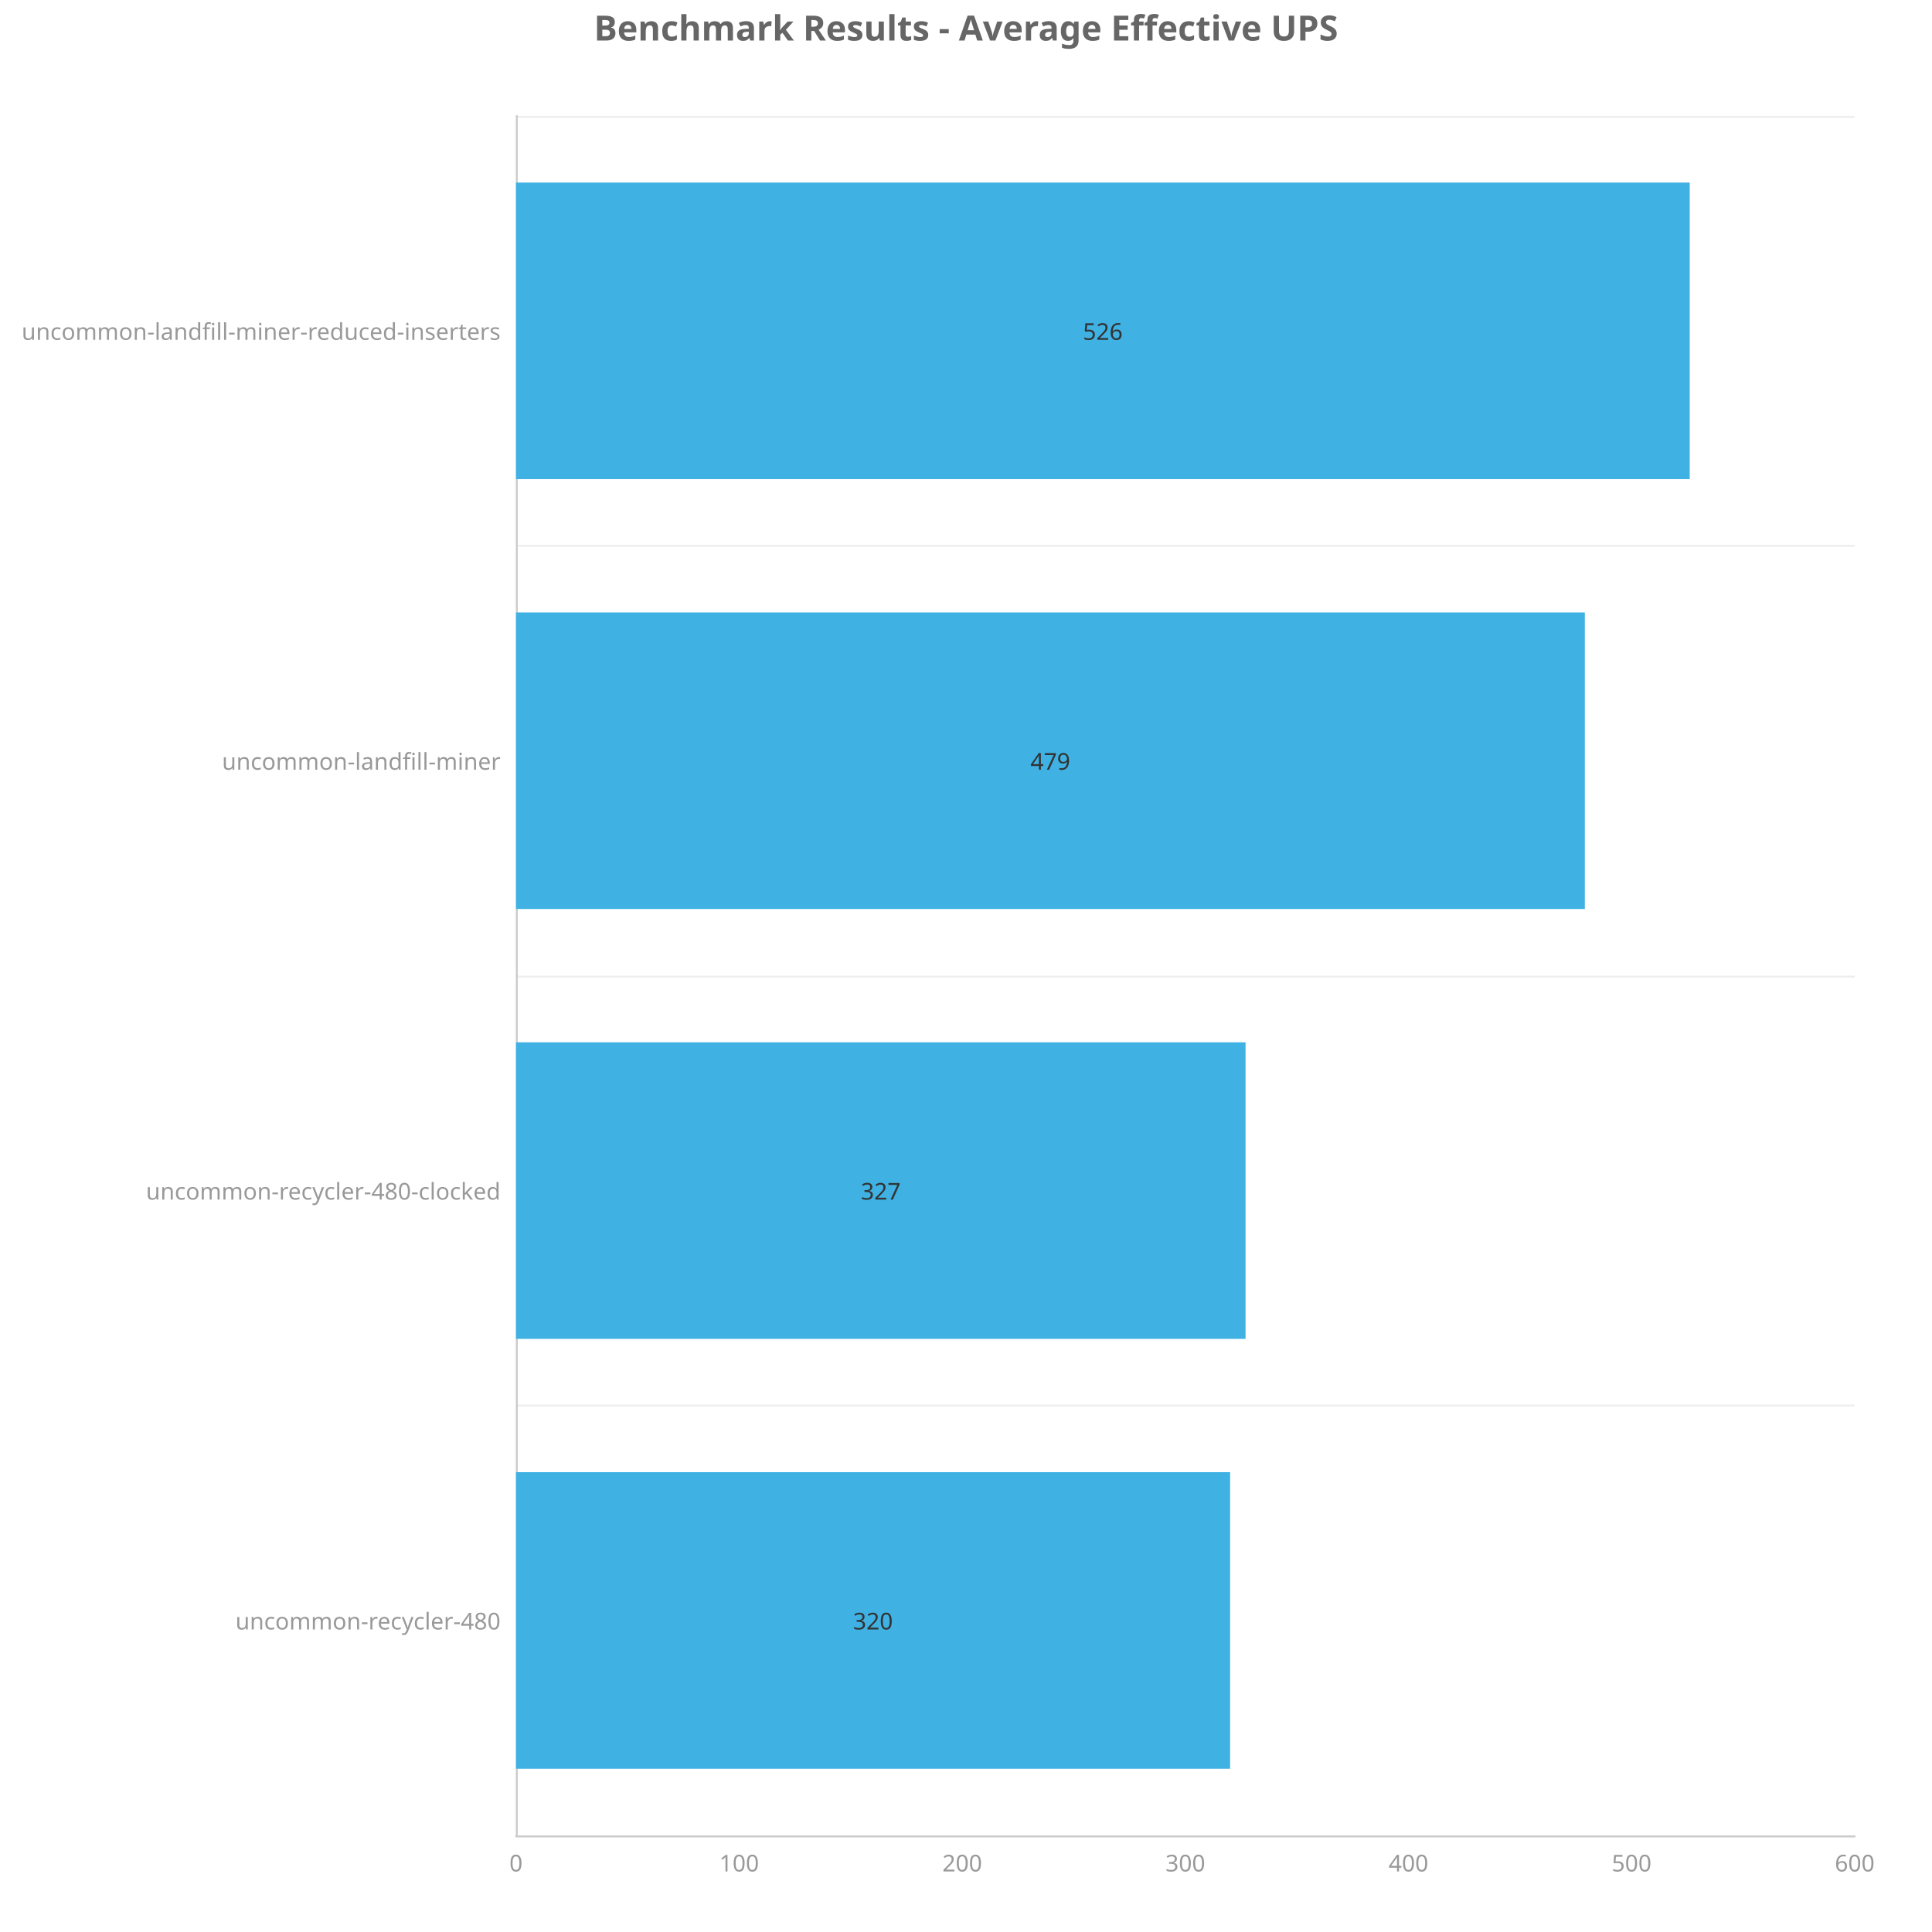
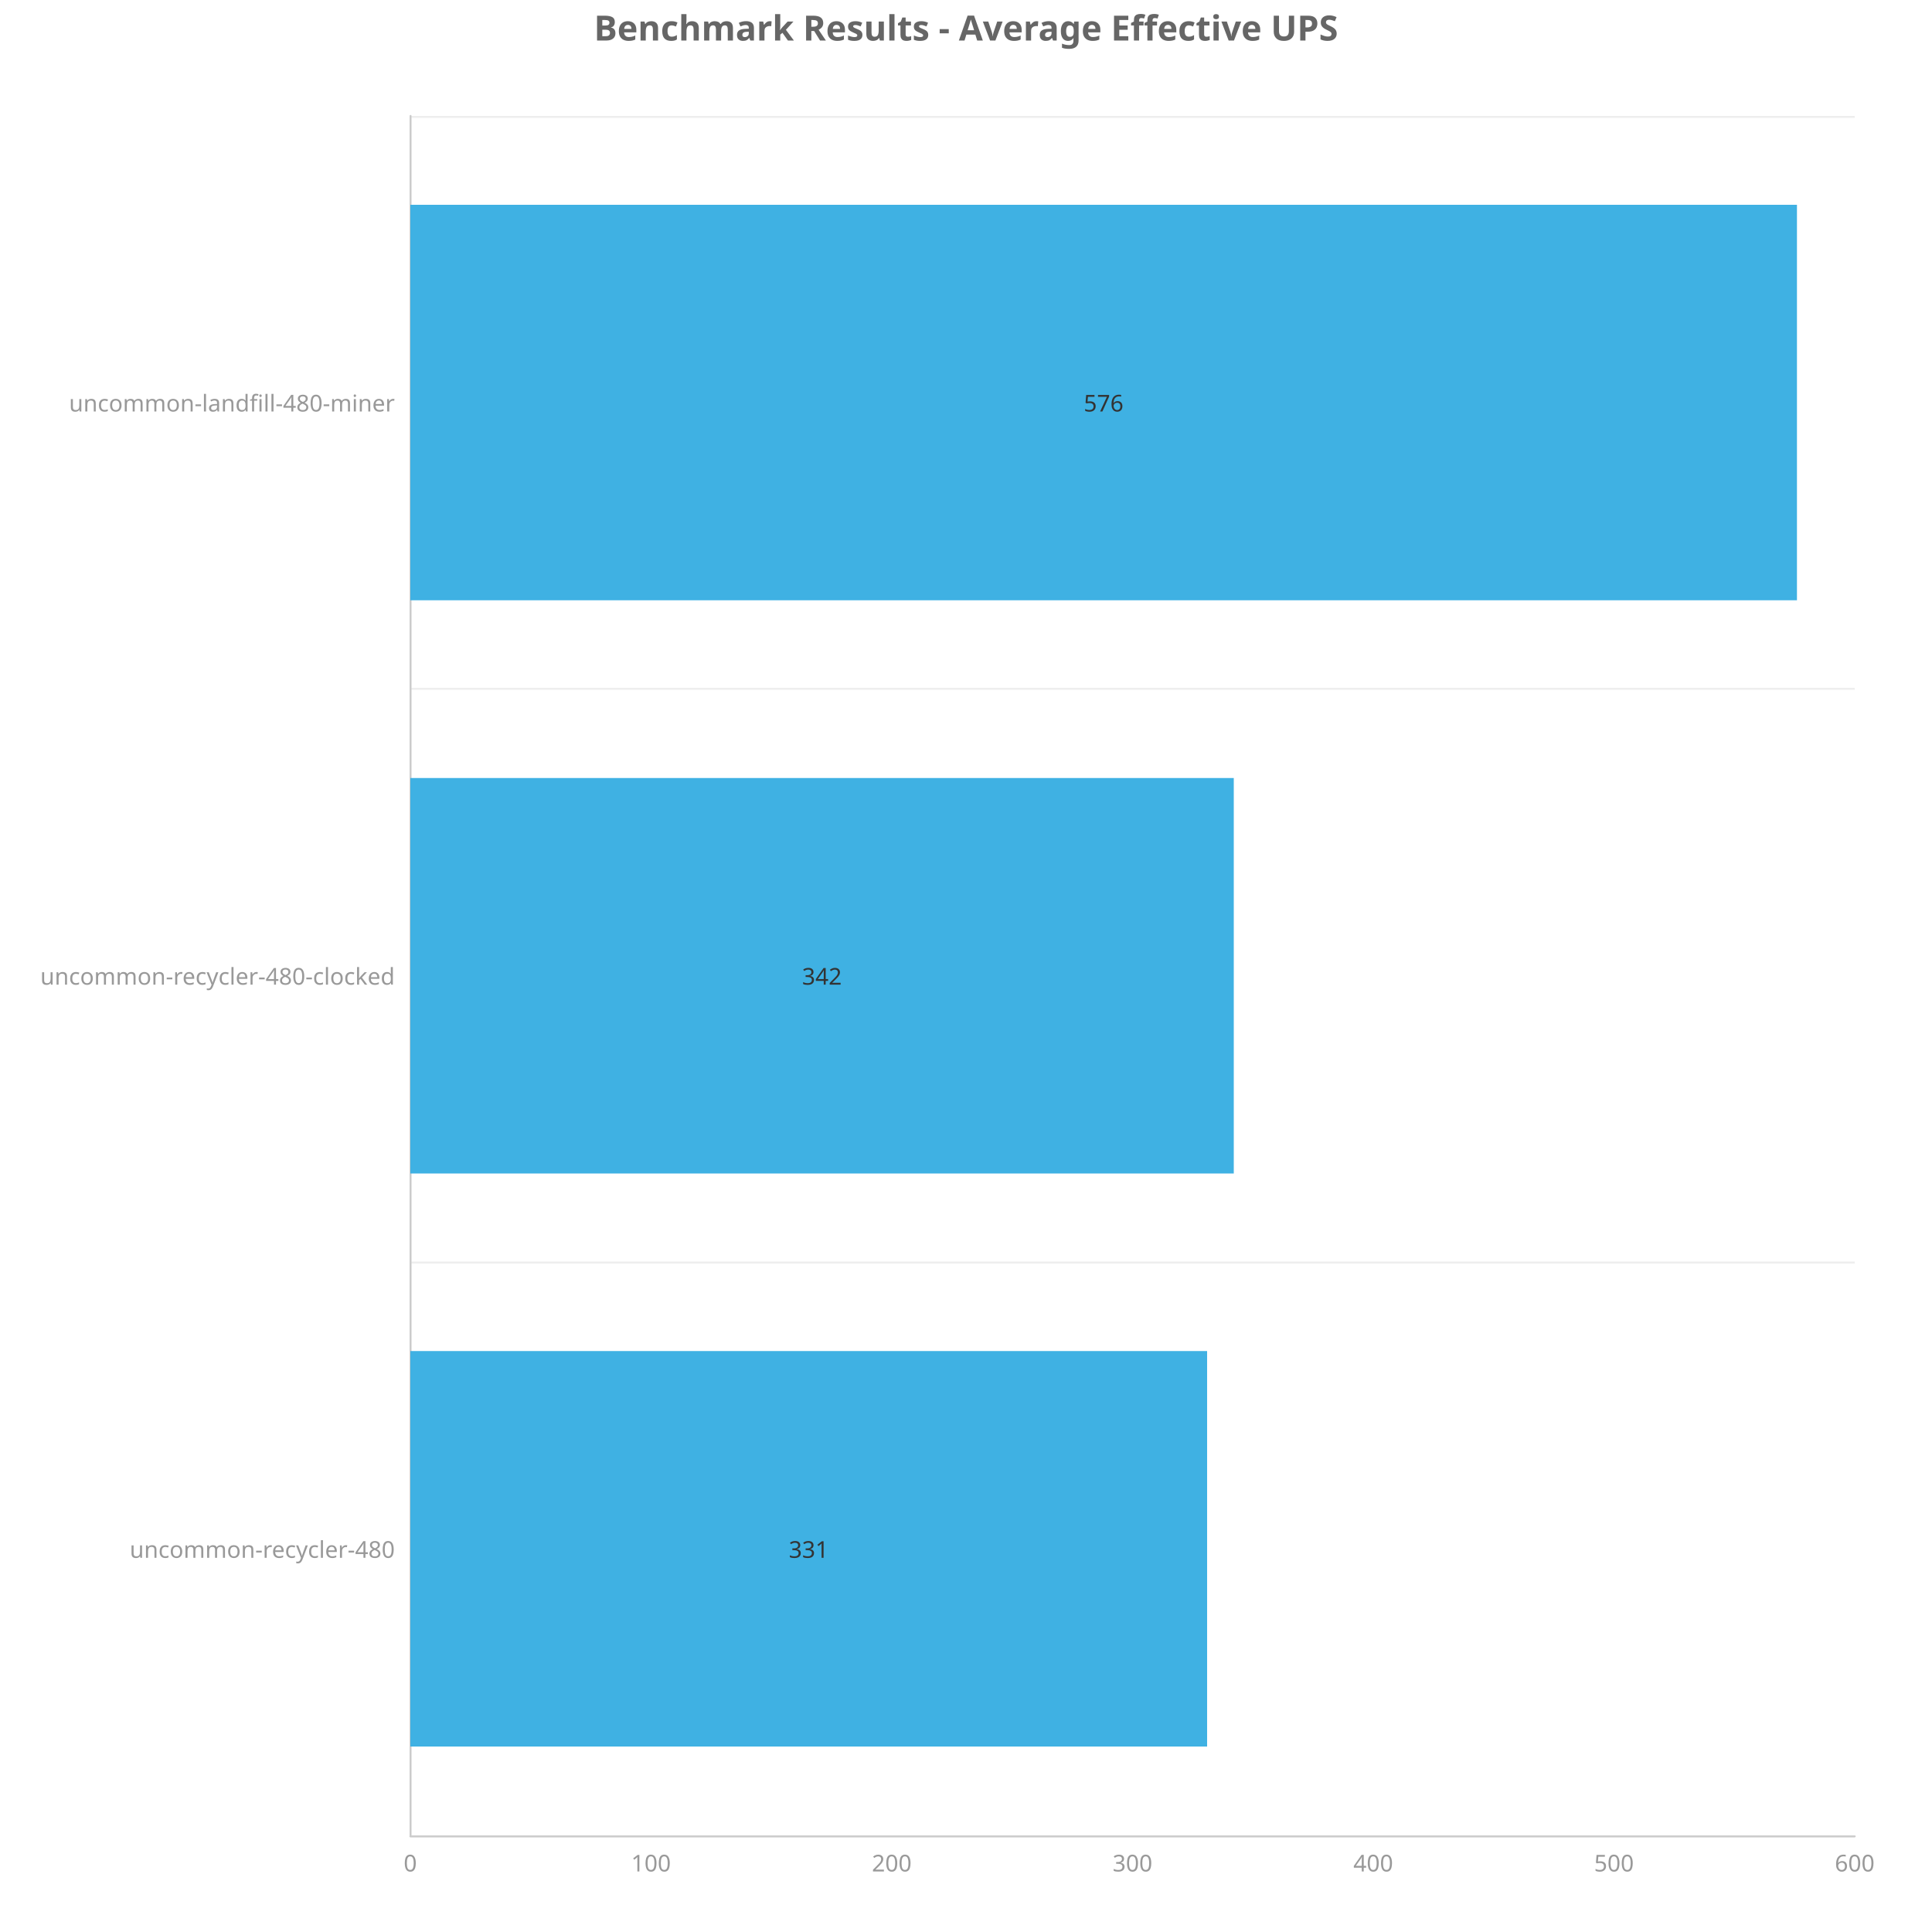
<svg xmlns="http://www.w3.org/2000/svg" width="1000" height="1000" version="1.1" baseProfile="full" viewBox="0 0 1000 1000">
  <rect width="1000" height="1000" x="0" y="0" fill="rgb(252,252,252)" fill-opacity="0" />
-   <path d="M267.1 950.5L960 950.5" fill="transparent" stroke="#eeeeee" class="zr0-cls-0" />
-   <path d="M267.1 727.5L960 727.5" fill="transparent" stroke="#eeeeee" class="zr0-cls-0" />
-   <path d="M267.1 505.5L960 505.5" fill="transparent" stroke="#eeeeee" class="zr0-cls-0" />
-   <path d="M267.1 282.5L960 282.5" fill="transparent" stroke="#eeeeee" class="zr0-cls-0" />
-   <path d="M267.1 60.5L960 60.5" fill="transparent" stroke="#eeeeee" class="zr0-cls-0" />
-   <path d="M267.5 950L267.5 60" fill="transparent" stroke="#cccccc" stroke-linecap="round" class="zr0-cls-0" />
-   <path d="M267.1 950.5L960 950.5" fill="transparent" stroke="#cccccc" stroke-linecap="round" class="zr0-cls-0" />
-   <text dominant-baseline="central" text-anchor="end" style="font-size:12px;font-family:sans-serif;" transform="translate(259.08 838.75)" fill="#999999">uncommon-recycler-480</text>
-   <text dominant-baseline="central" text-anchor="end" style="font-size:12px;font-family:sans-serif;" transform="translate(259.08 616.25)" fill="#999999">uncommon-recycler-480-clocked</text>
-   <text dominant-baseline="central" text-anchor="end" style="font-size:12px;font-family:sans-serif;" transform="translate(259.08 393.75)" fill="#999999">uncommon-landfill-miner</text>
-   <text dominant-baseline="central" text-anchor="end" style="font-size:12px;font-family:sans-serif;" transform="translate(259.08 171.25)" fill="#999999">uncommon-landfill-miner-reduced-inserters</text>
-   <text dominant-baseline="central" text-anchor="middle" style="font-size:12px;font-family:sans-serif;" y="6" transform="translate(267.08 958)" fill="#999999">0</text>
-   <text dominant-baseline="central" text-anchor="middle" style="font-size:12px;font-family:sans-serif;" y="6" transform="translate(382.5667 958)" fill="#999999">100</text>
-   <text dominant-baseline="central" text-anchor="middle" style="font-size:12px;font-family:sans-serif;" y="6" transform="translate(498.0533 958)" fill="#999999">200</text>
-   <text dominant-baseline="central" text-anchor="middle" style="font-size:12px;font-family:sans-serif;" y="6" transform="translate(613.54 958)" fill="#999999">300</text>
-   <text dominant-baseline="central" text-anchor="middle" style="font-size:12px;font-family:sans-serif;" y="6" transform="translate(729.0267 958)" fill="#999999">400</text>
-   <text dominant-baseline="central" text-anchor="middle" style="font-size:12px;font-family:sans-serif;" y="6" transform="translate(844.5133 958)" fill="#999999">500</text>
+   <path d="M212.4 950.5L960 950.5" fill="transparent" stroke="#eeeeee" class="zr0-cls-0" />
+   <path d="M212.4 653.5L960 653.5" fill="transparent" stroke="#eeeeee" class="zr0-cls-0" />
+   <path d="M212.4 356.5L960 356.5" fill="transparent" stroke="#eeeeee" class="zr0-cls-0" />
+   <path d="M212.4 60.5L960 60.5" fill="transparent" stroke="#eeeeee" class="zr0-cls-0" />
+   <path d="M212.5 950L212.5 60" fill="transparent" stroke="#cccccc" stroke-linecap="round" class="zr0-cls-0" />
+   <path d="M212.4 950.5L960 950.5" fill="transparent" stroke="#cccccc" stroke-linecap="round" class="zr0-cls-0" />
+   <text dominant-baseline="central" text-anchor="end" style="font-size:12px;font-family:sans-serif;" transform="translate(204.36 801.6667)" fill="#999999">uncommon-recycler-480</text>
+   <text dominant-baseline="central" text-anchor="end" style="font-size:12px;font-family:sans-serif;" transform="translate(204.36 505)" fill="#999999">uncommon-recycler-480-clocked</text>
+   <text dominant-baseline="central" text-anchor="end" style="font-size:12px;font-family:sans-serif;" transform="translate(204.36 208.3333)" fill="#999999">uncommon-landfill-480-miner</text>
+   <text dominant-baseline="central" text-anchor="middle" style="font-size:12px;font-family:sans-serif;" y="6" transform="translate(212.36 958)" fill="#999999">0</text>
+   <text dominant-baseline="central" text-anchor="middle" style="font-size:12px;font-family:sans-serif;" y="6" transform="translate(336.9667 958)" fill="#999999">100</text>
+   <text dominant-baseline="central" text-anchor="middle" style="font-size:12px;font-family:sans-serif;" y="6" transform="translate(461.5733 958)" fill="#999999">200</text>
+   <text dominant-baseline="central" text-anchor="middle" style="font-size:12px;font-family:sans-serif;" y="6" transform="translate(586.18 958)" fill="#999999">300</text>
+   <text dominant-baseline="central" text-anchor="middle" style="font-size:12px;font-family:sans-serif;" y="6" transform="translate(710.7867 958)" fill="#999999">400</text>
+   <text dominant-baseline="central" text-anchor="middle" style="font-size:12px;font-family:sans-serif;" y="6" transform="translate(835.3933 958)" fill="#999999">500</text>
  <text dominant-baseline="central" text-anchor="middle" style="font-size:12px;font-family:sans-serif;" y="6" transform="translate(960 958)" fill="#999999">600</text>
-   <path d="M267.1 762l369.6 0l0 153.5l-369.6 0Z" fill="#3fb1e3" ecmeta_series_index="0" ecmeta_data_index="0" ecmeta_ssr_type="chart" class="zr0-cls-1" />
-   <path d="M267.1 539.5l377.6 0l0 153.5l-377.6 0Z" fill="#3fb1e3" ecmeta_series_index="0" ecmeta_data_index="1" ecmeta_ssr_type="chart" class="zr0-cls-1" />
-   <path d="M267.1 317l553.2 0l0 153.5l-553.2 0Z" fill="#3fb1e3" ecmeta_series_index="0" ecmeta_data_index="2" ecmeta_ssr_type="chart" class="zr0-cls-1" />
-   <path d="M267.1 94.5l607.5 0l0 153.5l-607.5 0Z" fill="#3fb1e3" ecmeta_series_index="0" ecmeta_data_index="3" ecmeta_ssr_type="chart" class="zr0-cls-1" />
-   <text dominant-baseline="central" text-anchor="middle" style="font-size:12px;font-family:sans-serif;" transform="translate(451.8587 838.75)" fill="#333">320</text>
-   <text dominant-baseline="central" text-anchor="middle" style="font-size:12px;font-family:sans-serif;" transform="translate(455.9007 616.25)" fill="#333">327</text>
-   <text dominant-baseline="central" text-anchor="middle" style="font-size:12px;font-family:sans-serif;" transform="translate(543.6706 393.75)" fill="#333">479</text>
-   <text dominant-baseline="central" text-anchor="middle" style="font-size:12px;font-family:sans-serif;" transform="translate(570.8099 171.25)" fill="#333">526</text>
+   <path d="M212.4 699.3l412.4 0l0 204.7l-412.4 0Z" fill="#3fb1e3" ecmeta_series_index="0" ecmeta_data_index="0" ecmeta_ssr_type="chart" class="zr0-cls-1" />
+   <path d="M212.4 402.7l426.2 0l0 204.7l-426.2 0Z" fill="#3fb1e3" ecmeta_series_index="0" ecmeta_data_index="1" ecmeta_ssr_type="chart" class="zr0-cls-1" />
+   <path d="M212.4 106l717.7 0l0 204.7l-717.7 0Z" fill="#3fb1e3" ecmeta_series_index="0" ecmeta_data_index="2" ecmeta_ssr_type="chart" class="zr0-cls-1" />
+   <text dominant-baseline="central" text-anchor="middle" style="font-size:12px;font-family:sans-serif;" transform="translate(418.584 801.6667)" fill="#333">331</text>
+   <text dominant-baseline="central" text-anchor="middle" style="font-size:12px;font-family:sans-serif;" transform="translate(425.4374 505)" fill="#333">342</text>
+   <text dominant-baseline="central" text-anchor="middle" style="font-size:12px;font-family:sans-serif;" transform="translate(571.2272 208.3333)" fill="#333">576</text>
  <path d="M-183.1 -5l366.2 0l0 28l-366.2 0Z" transform="translate(500 5)" fill="rgb(0,0,0)" fill-opacity="0" stroke="#ccc" stroke-width="0" class="zr0-cls-0" />
  <text dominant-baseline="central" text-anchor="middle" style="font-size:18px;font-family:sans-serif;font-weight:bold;" xml:space="preserve" y="9" transform="translate(500 5)" fill="#666666">Benchmark Results - Average Effective UPS</text>
  <style>
.zr0-cls-0:hover {
pointer-events:none;
}
.zr0-cls-1:hover {
cursor:pointer;
fill:rgba(69,194,249,1);
}



</style>
</svg>
